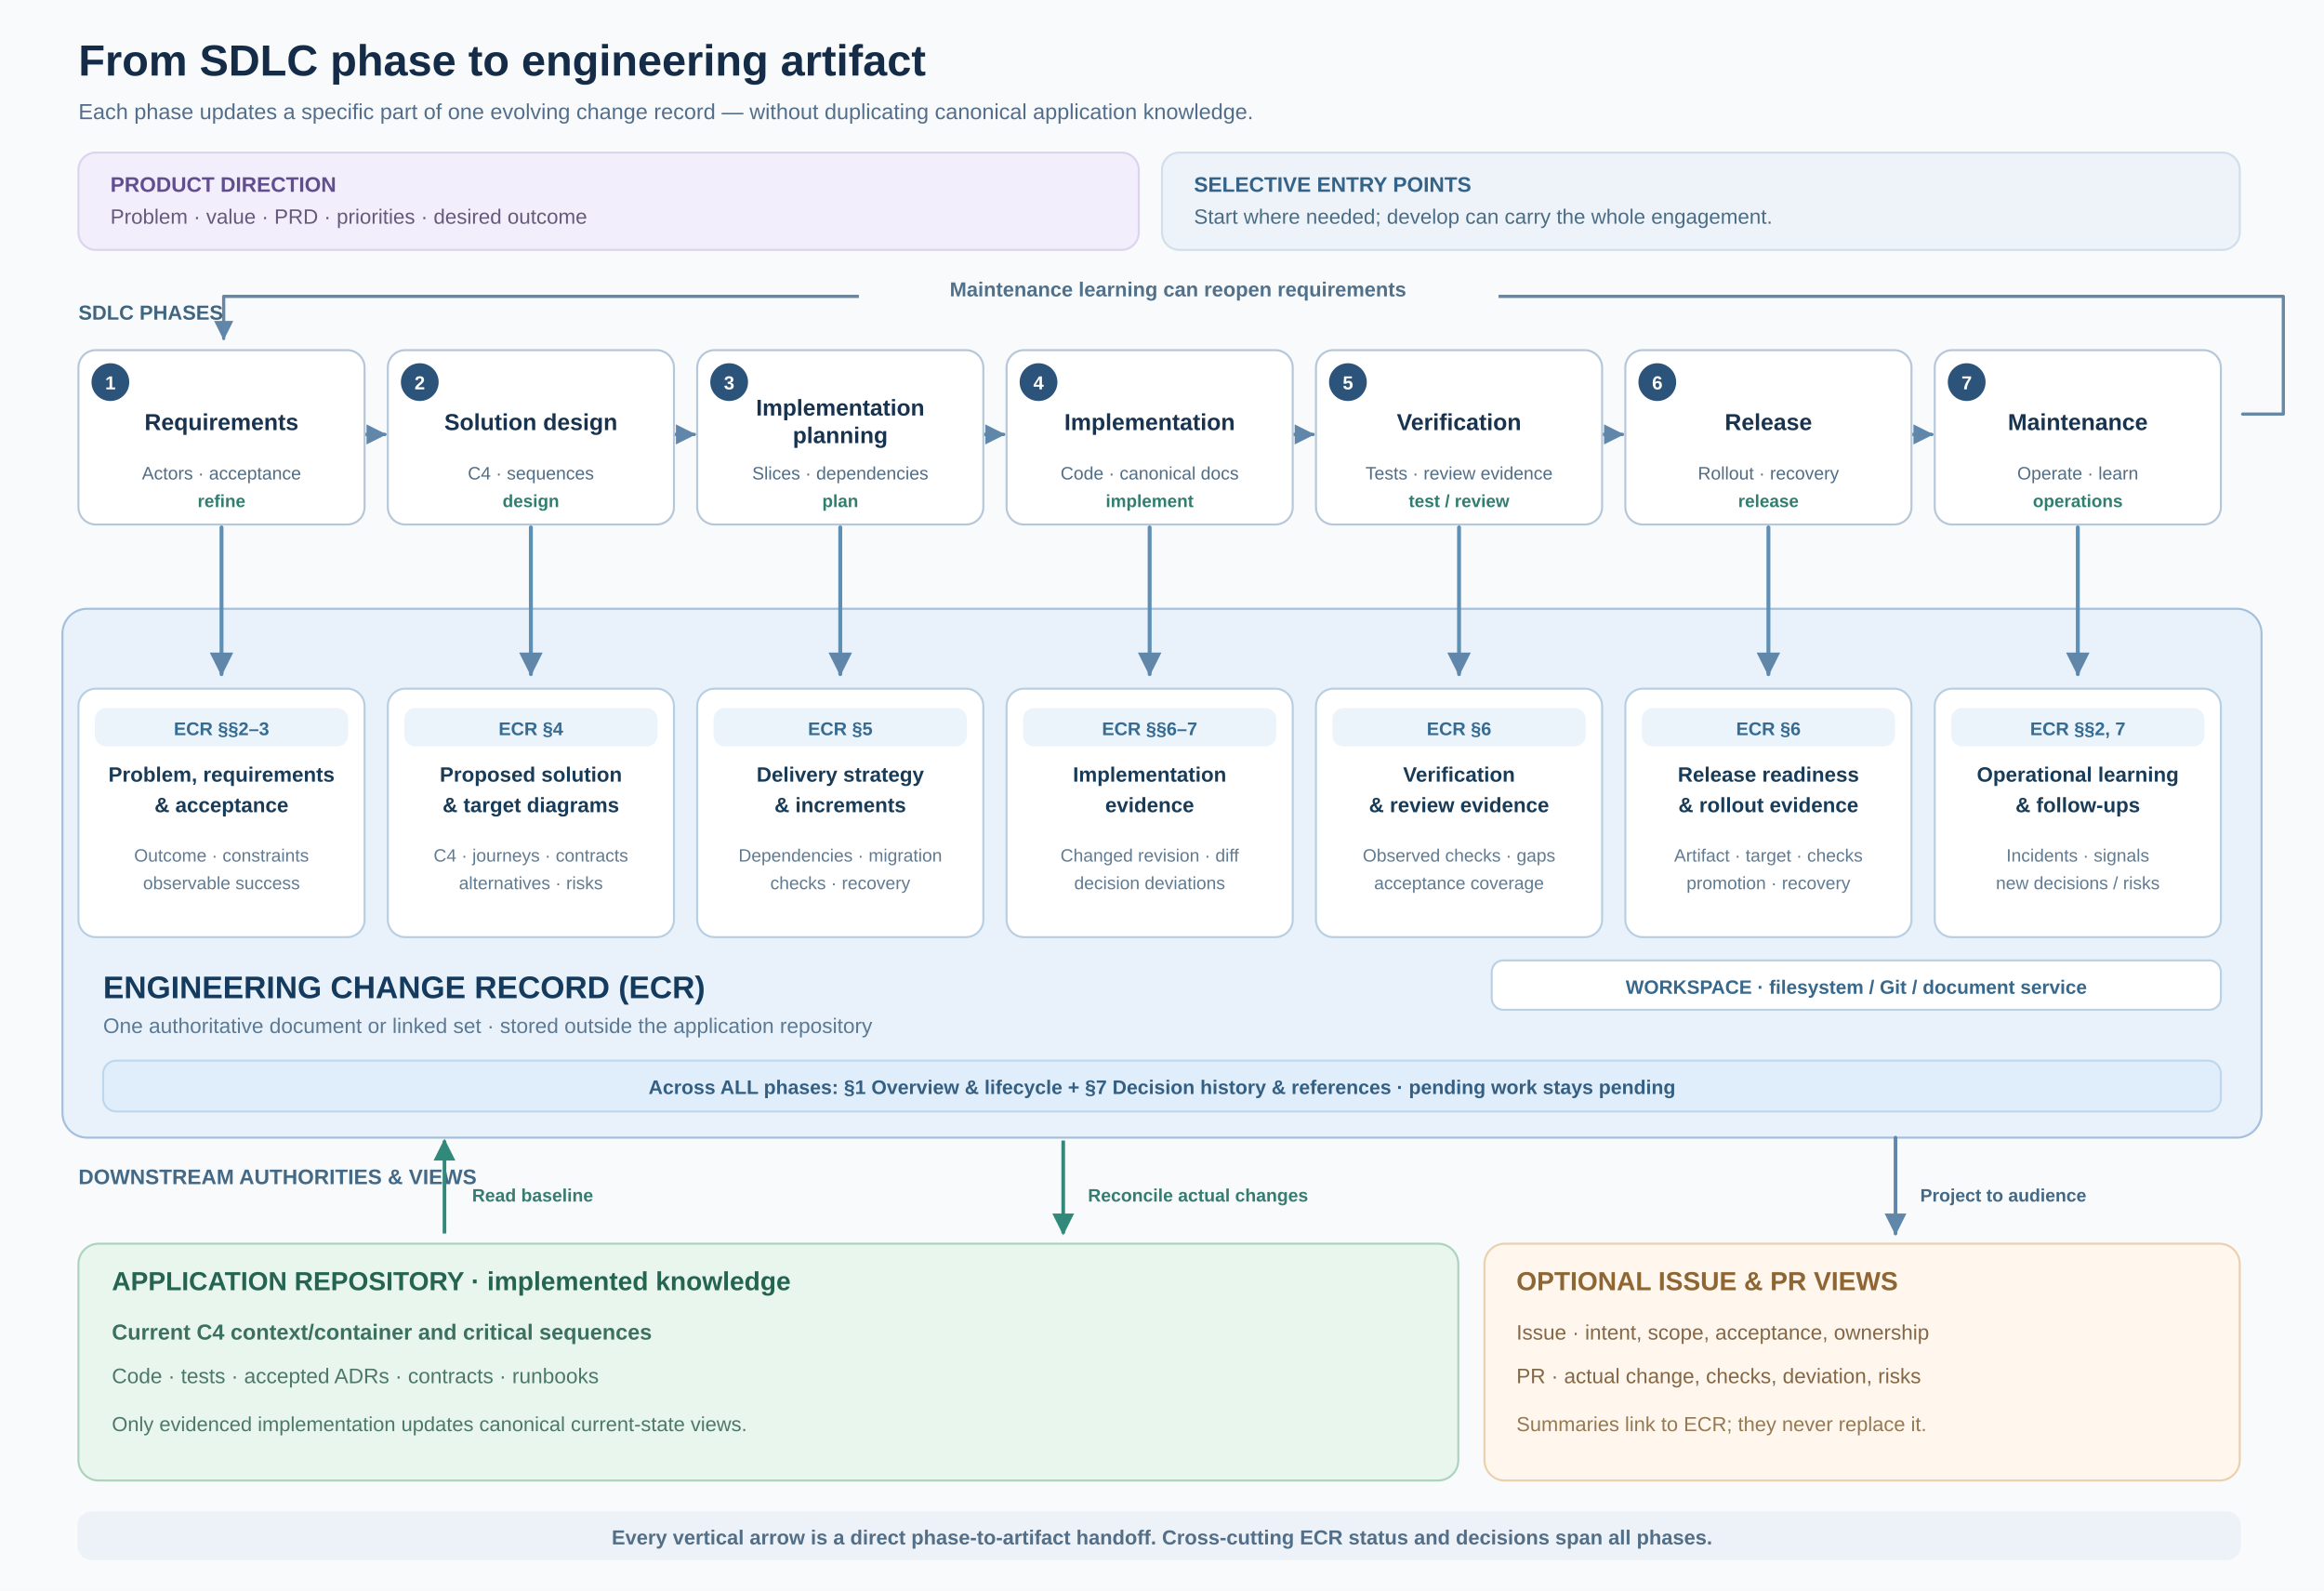
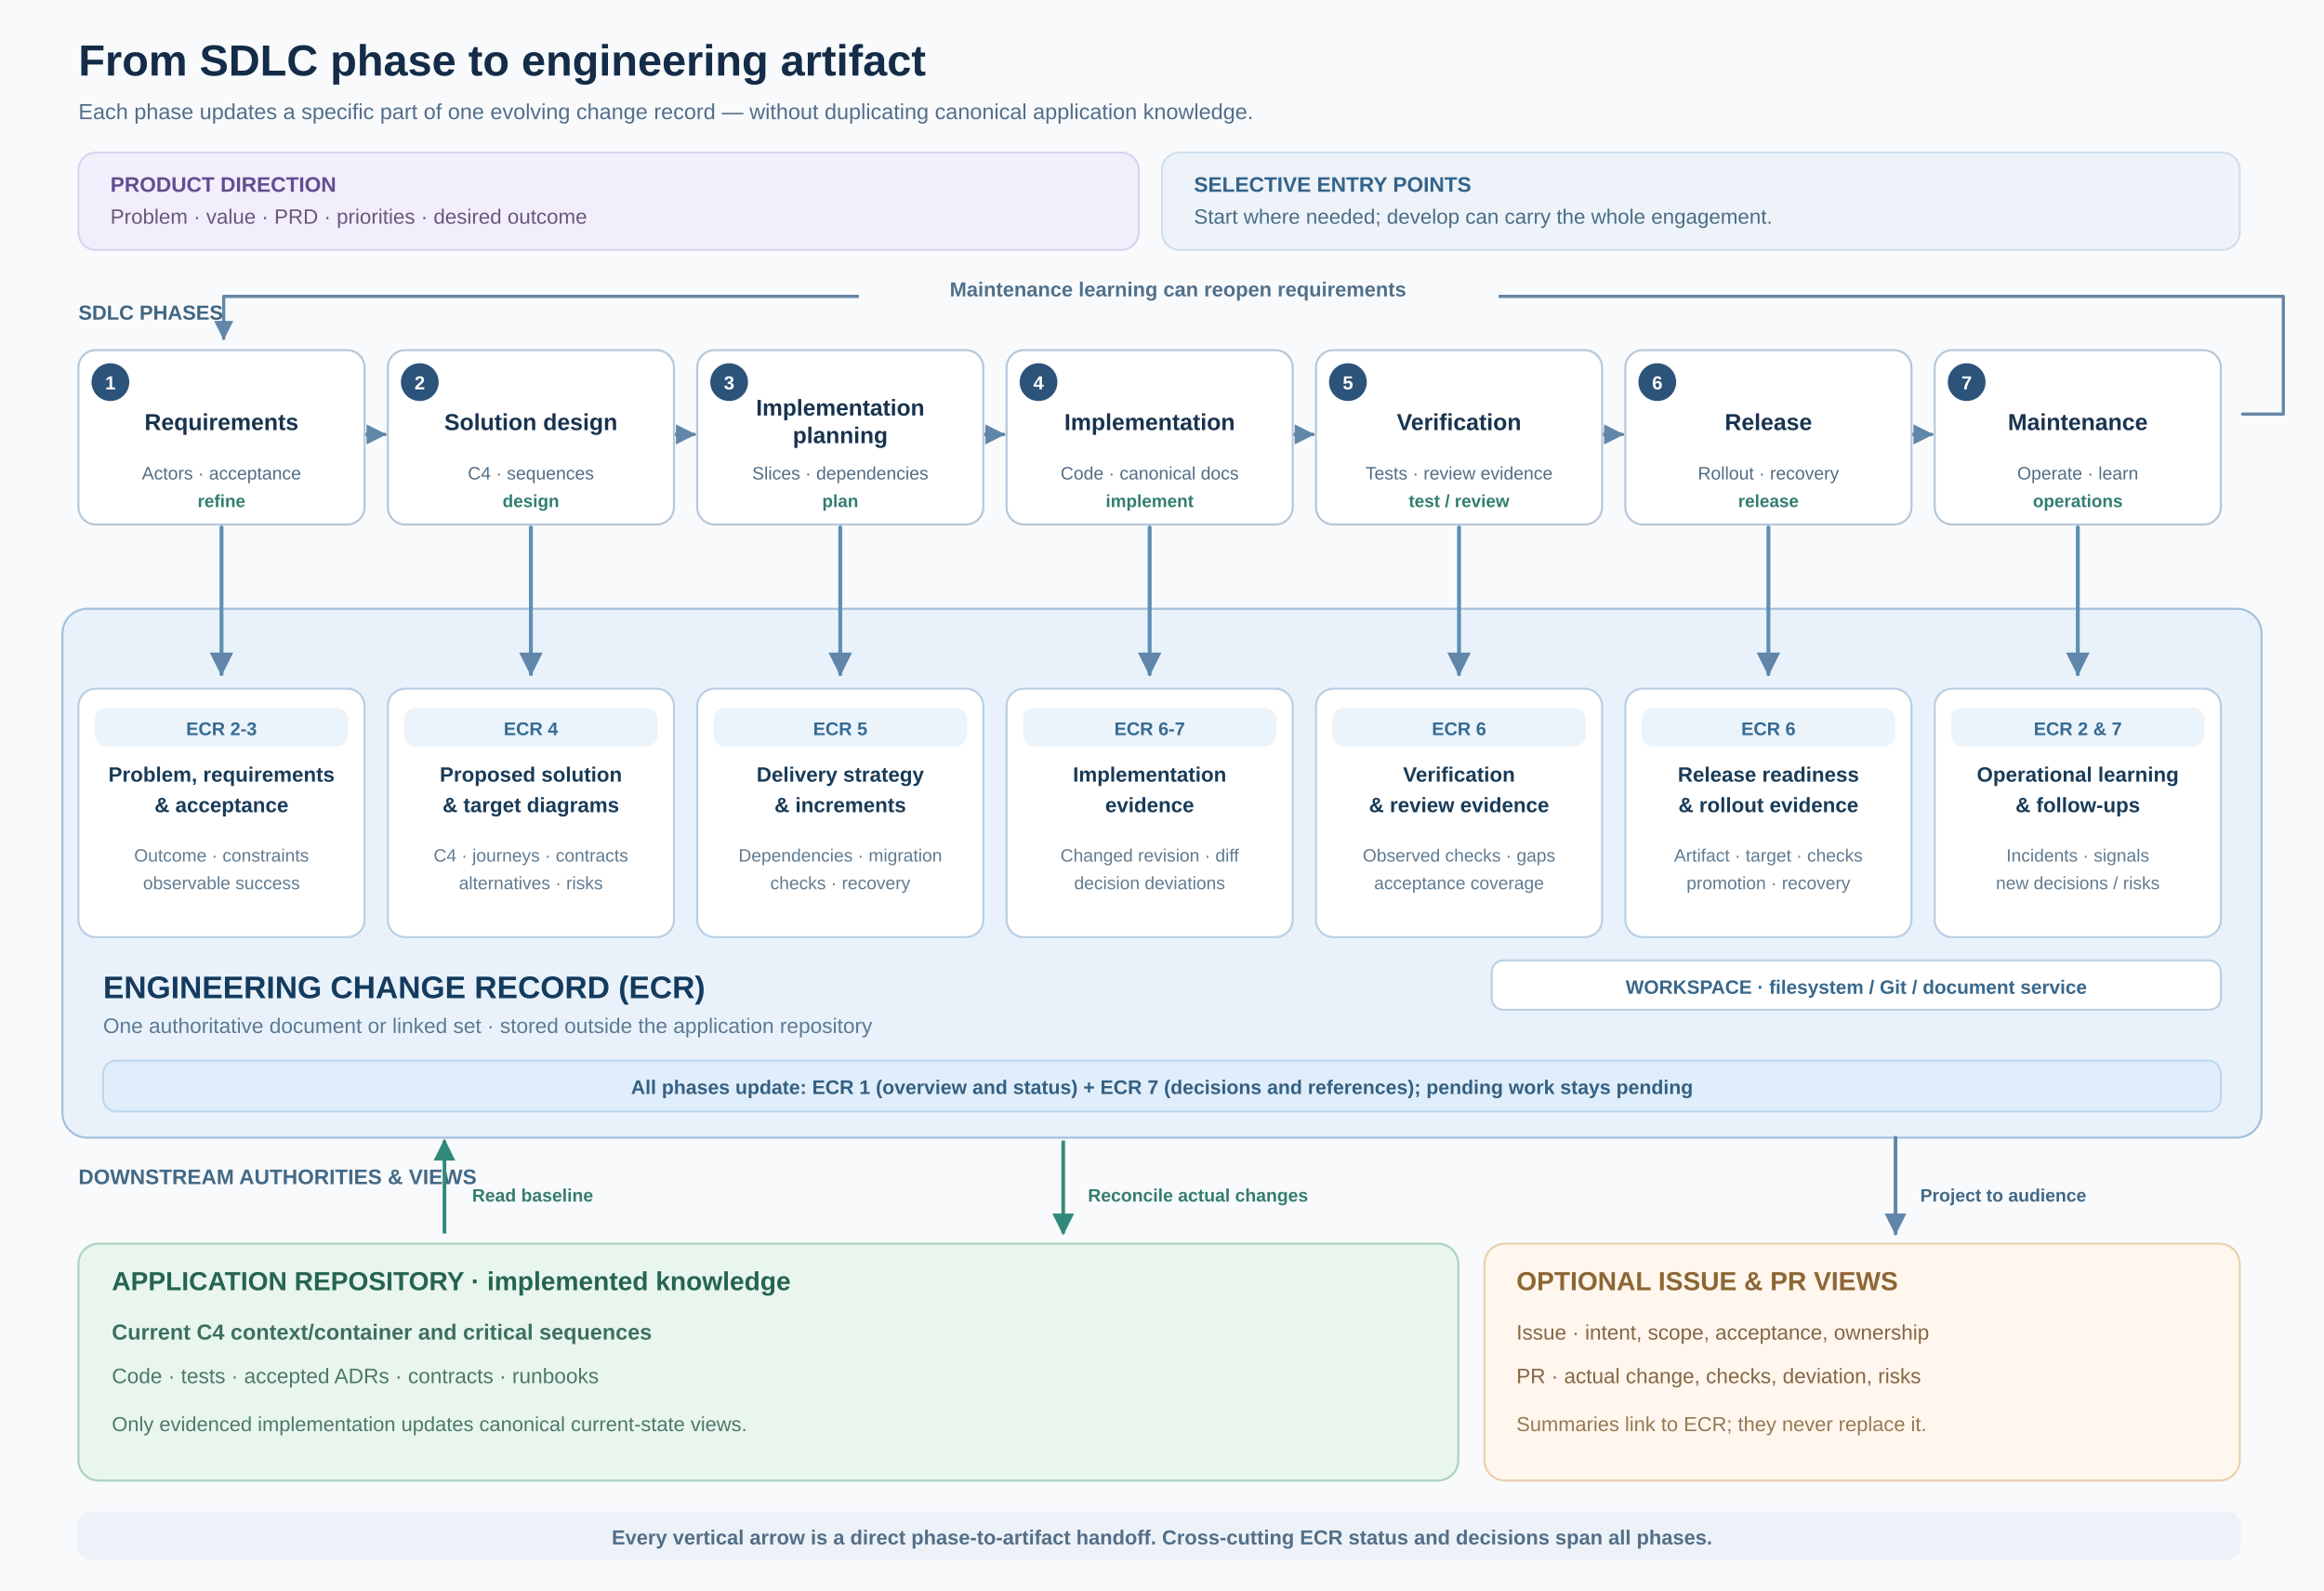
<svg xmlns="http://www.w3.org/2000/svg" width="1600" height="1095" viewBox="0 0 1600 1095" role="img" aria-labelledby="title description">
  <defs>
    <marker id="arrow" viewBox="0 0 8 8" refX="6.5" refY="4" markerWidth="8" markerHeight="8" orient="auto">
      <path d="M1 1 L7 4 L1 7 Z" fill="#6086a9" />
    </marker>
    <marker id="greenArrow" viewBox="0 0 8 8" refX="6.5" refY="4" markerWidth="8" markerHeight="8" orient="auto">
      <path d="M1 1 L7 4 L1 7 Z" fill="#318a79" />
    </marker>
  </defs>
  <rect width="1600" height="1095" fill="#f8fafc" />
  <g font-family="Arial, Helvetica, sans-serif">
    <text x="54" y="52" font-size="30" fill="#142c47" font-weight="700">From SDLC phase to engineering artifact</text>
    <text x="54" y="82" font-size="15" fill="#536e8b">Each phase updates a specific part of one evolving change record — without duplicating canonical application knowledge.</text>
    <rect x="54" y="105" width="730" height="67" rx="12" fill="#f2eefb" stroke="#dcd4ee" stroke-width="1.4" />
    <text x="76" y="132" font-size="14.5" fill="#614d90" font-weight="700">PRODUCT DIRECTION</text>
    <text x="76" y="154" font-size="14.3" fill="#655a7b">Problem · value · PRD · priorities · desired outcome</text>
    <rect x="800" y="105" width="742" height="67" rx="12" fill="#edf3f9" stroke="#d1dfec" stroke-width="1.4" />
    <text x="822" y="132" font-size="14.5" fill="#34638a" font-weight="700">SELECTIVE ENTRY POINTS</text>
    <text x="822" y="154" font-size="14.3" fill="#4b6c85">Start where needed; develop can carry the whole engagement.</text>
    <path d="M1544 285 H1572 V204 H154 V233" fill="none" stroke="#6687a5" stroke-width="2.2" stroke-linecap="round" stroke-linejoin="round" marker-end="url(#arrow)" />
    <rect x="592" y="184" width="439" height="29" rx="5" fill="#f8fafc" stroke="#f8fafc" stroke-width="1.4" />
    <text x="811" y="204" font-size="14" fill="#51708a" font-weight="700" text-anchor="middle">Maintenance learning can reopen requirements</text>
    <text x="54" y="220" font-size="14" fill="#406580" font-weight="700">SDLC PHASES</text>
    <path d="M251 299 H265" fill="none" stroke="#6086a9" stroke-width="2.3" stroke-linecap="round" stroke-linejoin="round" marker-end="url(#arrow)" />
    <rect x="54" y="241" width="197" height="120" rx="12" fill="#ffffff" stroke="#b5c7d9" stroke-width="1.4" />
    <circle cx="76" cy="263" r="13" fill="#2c537a" />
    <text x="76" y="268" font-size="13" fill="#fff" font-weight="700" text-anchor="middle">1</text>
    <text x="152.5" y="296" font-size="15.9" fill="#18334f" font-weight="700" text-anchor="middle">Requirements</text>
    <text x="152.5" y="330" font-size="12.4" fill="#516d85" text-anchor="middle">Actors · acceptance</text>
    <text x="152.5" y="349" font-size="12.1" fill="#317e70" font-weight="700" text-anchor="middle">refine</text>
    <path d="M464 299 H478" fill="none" stroke="#6086a9" stroke-width="2.3" stroke-linecap="round" stroke-linejoin="round" marker-end="url(#arrow)" />
    <rect x="267" y="241" width="197" height="120" rx="12" fill="#ffffff" stroke="#b5c7d9" stroke-width="1.4" />
    <circle cx="289" cy="263" r="13" fill="#2c537a" />
    <text x="289" y="268" font-size="13" fill="#fff" font-weight="700" text-anchor="middle">2</text>
    <text x="365.5" y="296" font-size="15.9" fill="#18334f" font-weight="700" text-anchor="middle">Solution design</text>
    <text x="365.5" y="330" font-size="12.4" fill="#516d85" text-anchor="middle">C4 · sequences</text>
    <text x="365.5" y="349" font-size="12.1" fill="#317e70" font-weight="700" text-anchor="middle">design</text>
    <path d="M677 299 H691" fill="none" stroke="#6086a9" stroke-width="2.3" stroke-linecap="round" stroke-linejoin="round" marker-end="url(#arrow)" />
    <rect x="480" y="241" width="197" height="120" rx="12" fill="#ffffff" stroke="#b5c7d9" stroke-width="1.4" />
    <circle cx="502" cy="263" r="13" fill="#2c537a" />
    <text x="502" y="268" font-size="13" fill="#fff" font-weight="700" text-anchor="middle">3</text>
    <text x="578.5" y="286" font-size="15.7" fill="#18334f" font-weight="700" text-anchor="middle">Implementation</text>
    <text x="578.5" y="305" font-size="15.7" fill="#18334f" font-weight="700" text-anchor="middle">planning</text>
    <text x="578.5" y="330" font-size="12.4" fill="#516d85" text-anchor="middle">Slices · dependencies</text>
    <text x="578.5" y="349" font-size="12.1" fill="#317e70" font-weight="700" text-anchor="middle">plan</text>
    <path d="M890 299 H904" fill="none" stroke="#6086a9" stroke-width="2.3" stroke-linecap="round" stroke-linejoin="round" marker-end="url(#arrow)" />
    <rect x="693" y="241" width="197" height="120" rx="12" fill="#ffffff" stroke="#b5c7d9" stroke-width="1.4" />
    <circle cx="715" cy="263" r="13" fill="#2c537a" />
    <text x="715" y="268" font-size="13" fill="#fff" font-weight="700" text-anchor="middle">4</text>
    <text x="791.5" y="296" font-size="15.9" fill="#18334f" font-weight="700" text-anchor="middle">Implementation</text>
    <text x="791.5" y="330" font-size="12.4" fill="#516d85" text-anchor="middle">Code · canonical docs</text>
    <text x="791.5" y="349" font-size="12.1" fill="#317e70" font-weight="700" text-anchor="middle">implement</text>
    <path d="M1103 299 H1117" fill="none" stroke="#6086a9" stroke-width="2.3" stroke-linecap="round" stroke-linejoin="round" marker-end="url(#arrow)" />
    <rect x="906" y="241" width="197" height="120" rx="12" fill="#ffffff" stroke="#b5c7d9" stroke-width="1.4" />
    <circle cx="928" cy="263" r="13" fill="#2c537a" />
    <text x="928" y="268" font-size="13" fill="#fff" font-weight="700" text-anchor="middle">5</text>
    <text x="1004.5" y="296" font-size="15.9" fill="#18334f" font-weight="700" text-anchor="middle">Verification</text>
    <text x="1004.5" y="330" font-size="12.4" fill="#516d85" text-anchor="middle">Tests · review evidence</text>
    <text x="1004.5" y="349" font-size="12.1" fill="#317e70" font-weight="700" text-anchor="middle">test / review</text>
    <path d="M1316 299 H1330" fill="none" stroke="#6086a9" stroke-width="2.3" stroke-linecap="round" stroke-linejoin="round" marker-end="url(#arrow)" />
    <rect x="1119" y="241" width="197" height="120" rx="12" fill="#ffffff" stroke="#b5c7d9" stroke-width="1.4" />
    <circle cx="1141" cy="263" r="13" fill="#2c537a" />
    <text x="1141" y="268" font-size="13" fill="#fff" font-weight="700" text-anchor="middle">6</text>
    <text x="1217.5" y="296" font-size="15.9" fill="#18334f" font-weight="700" text-anchor="middle">Release</text>
    <text x="1217.5" y="330" font-size="12.4" fill="#516d85" text-anchor="middle">Rollout · recovery</text>
    <text x="1217.5" y="349" font-size="12.1" fill="#317e70" font-weight="700" text-anchor="middle">release</text>
    <rect x="1332" y="241" width="197" height="120" rx="12" fill="#ffffff" stroke="#b5c7d9" stroke-width="1.4" />
    <circle cx="1354" cy="263" r="13" fill="#2c537a" />
    <text x="1354" y="268" font-size="13" fill="#fff" font-weight="700" text-anchor="middle">7</text>
    <text x="1430.5" y="296" font-size="15.9" fill="#18334f" font-weight="700" text-anchor="middle">Maintenance</text>
    <text x="1430.5" y="330" font-size="12.4" fill="#516d85" text-anchor="middle">Operate · learn</text>
    <text x="1430.5" y="349" font-size="12.1" fill="#317e70" font-weight="700" text-anchor="middle">operations</text>
    <rect x="43" y="419" width="1514" height="364" rx="17" fill="#e9f2fb" stroke="#a4bfdc" stroke-width="1.4" />
    <path d="M152.5 363 V464" fill="none" stroke="#5e90b5" stroke-width="2.7" stroke-linecap="round" stroke-linejoin="round" marker-end="url(#arrow)" />
    <rect x="54" y="474" width="197" height="171" rx="12" fill="#ffffff" stroke="#b8cee2" stroke-width="1.4" />
    <rect x="66" y="488" width="173" height="25" rx="7" fill="#ebf3fb" stroke="#ebf3fb" stroke-width="1.4" />
-     <text x="152.5" y="506" font-size="12.7" fill="#366b92" font-weight="700" text-anchor="middle">ECR §§2–3</text>
+     <text x="152.5" y="506" font-size="12.7" fill="#366b92" font-weight="700" text-anchor="middle">ECR 2-3</text>
    <text x="152.5" y="538" font-size="14.3" fill="#183b58" font-weight="700" text-anchor="middle">Problem, requirements</text>
    <text x="152.5" y="559" font-size="14.3" fill="#183b58" font-weight="700" text-anchor="middle">&amp; acceptance</text>
    <text x="152.5" y="593" font-size="12.3" fill="#607b91" text-anchor="middle">Outcome · constraints</text>
    <text x="152.5" y="612" font-size="12.3" fill="#607b91" text-anchor="middle">observable success</text>
    <path d="M365.5 363 V464" fill="none" stroke="#5e90b5" stroke-width="2.7" stroke-linecap="round" stroke-linejoin="round" marker-end="url(#arrow)" />
    <rect x="267" y="474" width="197" height="171" rx="12" fill="#ffffff" stroke="#b8cee2" stroke-width="1.4" />
    <rect x="279" y="488" width="173" height="25" rx="7" fill="#ebf3fb" stroke="#ebf3fb" stroke-width="1.4" />
-     <text x="365.5" y="506" font-size="12.7" fill="#366b92" font-weight="700" text-anchor="middle">ECR §4</text>
+     <text x="365.5" y="506" font-size="12.7" fill="#366b92" font-weight="700" text-anchor="middle">ECR 4</text>
    <text x="365.5" y="538" font-size="14.3" fill="#183b58" font-weight="700" text-anchor="middle">Proposed solution</text>
    <text x="365.5" y="559" font-size="14.3" fill="#183b58" font-weight="700" text-anchor="middle">&amp; target diagrams</text>
    <text x="365.5" y="593" font-size="12.3" fill="#607b91" text-anchor="middle">C4 · journeys · contracts</text>
    <text x="365.5" y="612" font-size="12.3" fill="#607b91" text-anchor="middle">alternatives · risks</text>
    <path d="M578.5 363 V464" fill="none" stroke="#5e90b5" stroke-width="2.7" stroke-linecap="round" stroke-linejoin="round" marker-end="url(#arrow)" />
    <rect x="480" y="474" width="197" height="171" rx="12" fill="#ffffff" stroke="#b8cee2" stroke-width="1.4" />
    <rect x="492" y="488" width="173" height="25" rx="7" fill="#ebf3fb" stroke="#ebf3fb" stroke-width="1.4" />
-     <text x="578.5" y="506" font-size="12.7" fill="#366b92" font-weight="700" text-anchor="middle">ECR §5</text>
+     <text x="578.5" y="506" font-size="12.7" fill="#366b92" font-weight="700" text-anchor="middle">ECR 5</text>
    <text x="578.5" y="538" font-size="14.3" fill="#183b58" font-weight="700" text-anchor="middle">Delivery strategy</text>
    <text x="578.5" y="559" font-size="14.3" fill="#183b58" font-weight="700" text-anchor="middle">&amp; increments</text>
    <text x="578.5" y="593" font-size="12.3" fill="#607b91" text-anchor="middle">Dependencies · migration</text>
    <text x="578.5" y="612" font-size="12.3" fill="#607b91" text-anchor="middle">checks · recovery</text>
    <path d="M791.5 363 V464" fill="none" stroke="#5e90b5" stroke-width="2.7" stroke-linecap="round" stroke-linejoin="round" marker-end="url(#arrow)" />
    <rect x="693" y="474" width="197" height="171" rx="12" fill="#ffffff" stroke="#b8cee2" stroke-width="1.4" />
    <rect x="705" y="488" width="173" height="25" rx="7" fill="#ebf3fb" stroke="#ebf3fb" stroke-width="1.4" />
-     <text x="791.5" y="506" font-size="12.7" fill="#366b92" font-weight="700" text-anchor="middle">ECR §§6–7</text>
+     <text x="791.5" y="506" font-size="12.7" fill="#366b92" font-weight="700" text-anchor="middle">ECR 6-7</text>
    <text x="791.5" y="538" font-size="14.3" fill="#183b58" font-weight="700" text-anchor="middle">Implementation</text>
    <text x="791.5" y="559" font-size="14.3" fill="#183b58" font-weight="700" text-anchor="middle">evidence</text>
    <text x="791.5" y="593" font-size="12.3" fill="#607b91" text-anchor="middle">Changed revision · diff</text>
    <text x="791.5" y="612" font-size="12.3" fill="#607b91" text-anchor="middle">decision deviations</text>
    <path d="M1004.5 363 V464" fill="none" stroke="#5e90b5" stroke-width="2.7" stroke-linecap="round" stroke-linejoin="round" marker-end="url(#arrow)" />
    <rect x="906" y="474" width="197" height="171" rx="12" fill="#ffffff" stroke="#b8cee2" stroke-width="1.4" />
    <rect x="918" y="488" width="173" height="25" rx="7" fill="#ebf3fb" stroke="#ebf3fb" stroke-width="1.4" />
-     <text x="1004.5" y="506" font-size="12.7" fill="#366b92" font-weight="700" text-anchor="middle">ECR §6</text>
+     <text x="1004.5" y="506" font-size="12.7" fill="#366b92" font-weight="700" text-anchor="middle">ECR 6</text>
    <text x="1004.5" y="538" font-size="14.3" fill="#183b58" font-weight="700" text-anchor="middle">Verification</text>
    <text x="1004.5" y="559" font-size="14.3" fill="#183b58" font-weight="700" text-anchor="middle">&amp; review evidence</text>
    <text x="1004.5" y="593" font-size="12.3" fill="#607b91" text-anchor="middle">Observed checks · gaps</text>
    <text x="1004.5" y="612" font-size="12.3" fill="#607b91" text-anchor="middle">acceptance coverage</text>
    <path d="M1217.5 363 V464" fill="none" stroke="#5e90b5" stroke-width="2.7" stroke-linecap="round" stroke-linejoin="round" marker-end="url(#arrow)" />
    <rect x="1119" y="474" width="197" height="171" rx="12" fill="#ffffff" stroke="#b8cee2" stroke-width="1.4" />
    <rect x="1131" y="488" width="173" height="25" rx="7" fill="#ebf3fb" stroke="#ebf3fb" stroke-width="1.4" />
-     <text x="1217.5" y="506" font-size="12.7" fill="#366b92" font-weight="700" text-anchor="middle">ECR §6</text>
+     <text x="1217.5" y="506" font-size="12.7" fill="#366b92" font-weight="700" text-anchor="middle">ECR 6</text>
    <text x="1217.5" y="538" font-size="14.3" fill="#183b58" font-weight="700" text-anchor="middle">Release readiness</text>
    <text x="1217.5" y="559" font-size="14.3" fill="#183b58" font-weight="700" text-anchor="middle">&amp; rollout evidence</text>
    <text x="1217.5" y="593" font-size="12.3" fill="#607b91" text-anchor="middle">Artifact · target · checks</text>
    <text x="1217.5" y="612" font-size="12.3" fill="#607b91" text-anchor="middle">promotion · recovery</text>
    <path d="M1430.5 363 V464" fill="none" stroke="#5e90b5" stroke-width="2.7" stroke-linecap="round" stroke-linejoin="round" marker-end="url(#arrow)" />
    <rect x="1332" y="474" width="197" height="171" rx="12" fill="#ffffff" stroke="#b8cee2" stroke-width="1.4" />
    <rect x="1344" y="488" width="173" height="25" rx="7" fill="#ebf3fb" stroke="#ebf3fb" stroke-width="1.4" />
-     <text x="1430.5" y="506" font-size="12.7" fill="#366b92" font-weight="700" text-anchor="middle">ECR §§2, 7</text>
+     <text x="1430.5" y="506" font-size="12.7" fill="#366b92" font-weight="700" text-anchor="middle">ECR 2 &amp; 7</text>
    <text x="1430.5" y="538" font-size="14.3" fill="#183b58" font-weight="700" text-anchor="middle">Operational learning</text>
    <text x="1430.5" y="559" font-size="14.3" fill="#183b58" font-weight="700" text-anchor="middle">&amp; follow-ups</text>
    <text x="1430.5" y="593" font-size="12.3" fill="#607b91" text-anchor="middle">Incidents · signals</text>
    <text x="1430.5" y="612" font-size="12.3" fill="#607b91" text-anchor="middle">new decisions / risks</text>
    <text x="71" y="687" font-size="21.5" fill="#143b5e" font-weight="700">ENGINEERING CHANGE RECORD (ECR)</text>
    <text x="71" y="711" font-size="14.5" fill="#5c7994">One authoritative document or linked set · stored outside the application repository</text>
    <rect x="1027" y="661" width="502" height="34" rx="8" fill="#ffffff" stroke="#bad0e4" stroke-width="1.4" />
    <text x="1278" y="684" font-size="13.3" fill="#38688c" font-weight="700" text-anchor="middle">WORKSPACE  ·  filesystem / Git / document service</text>
    <rect x="71" y="730" width="1458" height="35" rx="9" fill="#dfeefa" stroke="#bfd7ec" stroke-width="1.4" />
-     <text x="800" y="753" font-size="13.6" fill="#355f82" font-weight="700" text-anchor="middle">Across ALL phases: §1 Overview &amp; lifecycle  +  §7 Decision history &amp; references  ·  pending work stays pending</text>
+     <text x="800" y="753" font-size="13.6" fill="#355f82" font-weight="700" text-anchor="middle">All phases update: ECR 1 (overview and status) + ECR 7 (decisions and references); pending work stays pending</text>
    <text x="54" y="815" font-size="14.5" fill="#436986" font-weight="700">DOWNSTREAM AUTHORITIES &amp; VIEWS</text>
    <path d="M306 849 V785" stroke="#318a79" stroke-width="2.5" fill="none" marker-end="url(#greenArrow)" />
    <path d="M732 785 V849" stroke="#318a79" stroke-width="2.5" fill="none" marker-end="url(#greenArrow)" />
    <path d="M1305 783 V849" fill="none" stroke="#6086a9" stroke-width="2.5" stroke-linecap="round" stroke-linejoin="round" marker-end="url(#arrow)" />
    <text x="325" y="827" font-size="12.4" fill="#367c70" font-weight="700">Read baseline</text>
    <text x="749" y="827" font-size="12.4" fill="#367c70" font-weight="700">Reconcile actual changes</text>
    <text x="1322" y="827" font-size="12.4" fill="#436986" font-weight="700">Project to audience</text>
    <rect x="54" y="856" width="950" height="163" rx="14" fill="#e9f6ee" stroke="#abd3be" stroke-width="1.4" />
    <text x="77" y="888" font-size="18" fill="#266452" font-weight="700">APPLICATION REPOSITORY  ·  implemented knowledge</text>
    <text x="77" y="922" font-size="15" fill="#3c7060" font-weight="700">Current C4 context/container and critical sequences</text>
    <text x="77" y="952" font-size="14.5" fill="#4d7869">Code · tests · accepted ADRs · contracts · runbooks</text>
    <text x="77" y="985" font-size="14" fill="#4d7869">Only evidenced implementation updates canonical current-state views.</text>
    <rect x="1022" y="856" width="520" height="163" rx="14" fill="#fff6ed" stroke="#ead0ad" stroke-width="1.4" />
    <text x="1044" y="888" font-size="18" fill="#8d6634" font-weight="700">OPTIONAL ISSUE &amp; PR VIEWS</text>
    <text x="1044" y="922" font-size="14.4" fill="#836746">Issue  ·  intent, scope, acceptance, ownership</text>
    <text x="1044" y="952" font-size="14.4" fill="#836746">PR  ·  actual change, checks, deviation, risks</text>
    <text x="1044" y="985" font-size="14" fill="#957953">Summaries link to ECR; they never replace it.</text>
    <rect x="54" y="1041" width="1488" height="32" rx="9" fill="#ecf2f8" stroke="#ecf2f8" stroke-width="1.4" />
    <text x="800" y="1063" font-size="14" fill="#536e87" font-weight="700" text-anchor="middle">Every vertical arrow is a direct phase-to-artifact handoff. Cross-cutting ECR status and decisions span all phases.</text>
  </g>
</svg>
